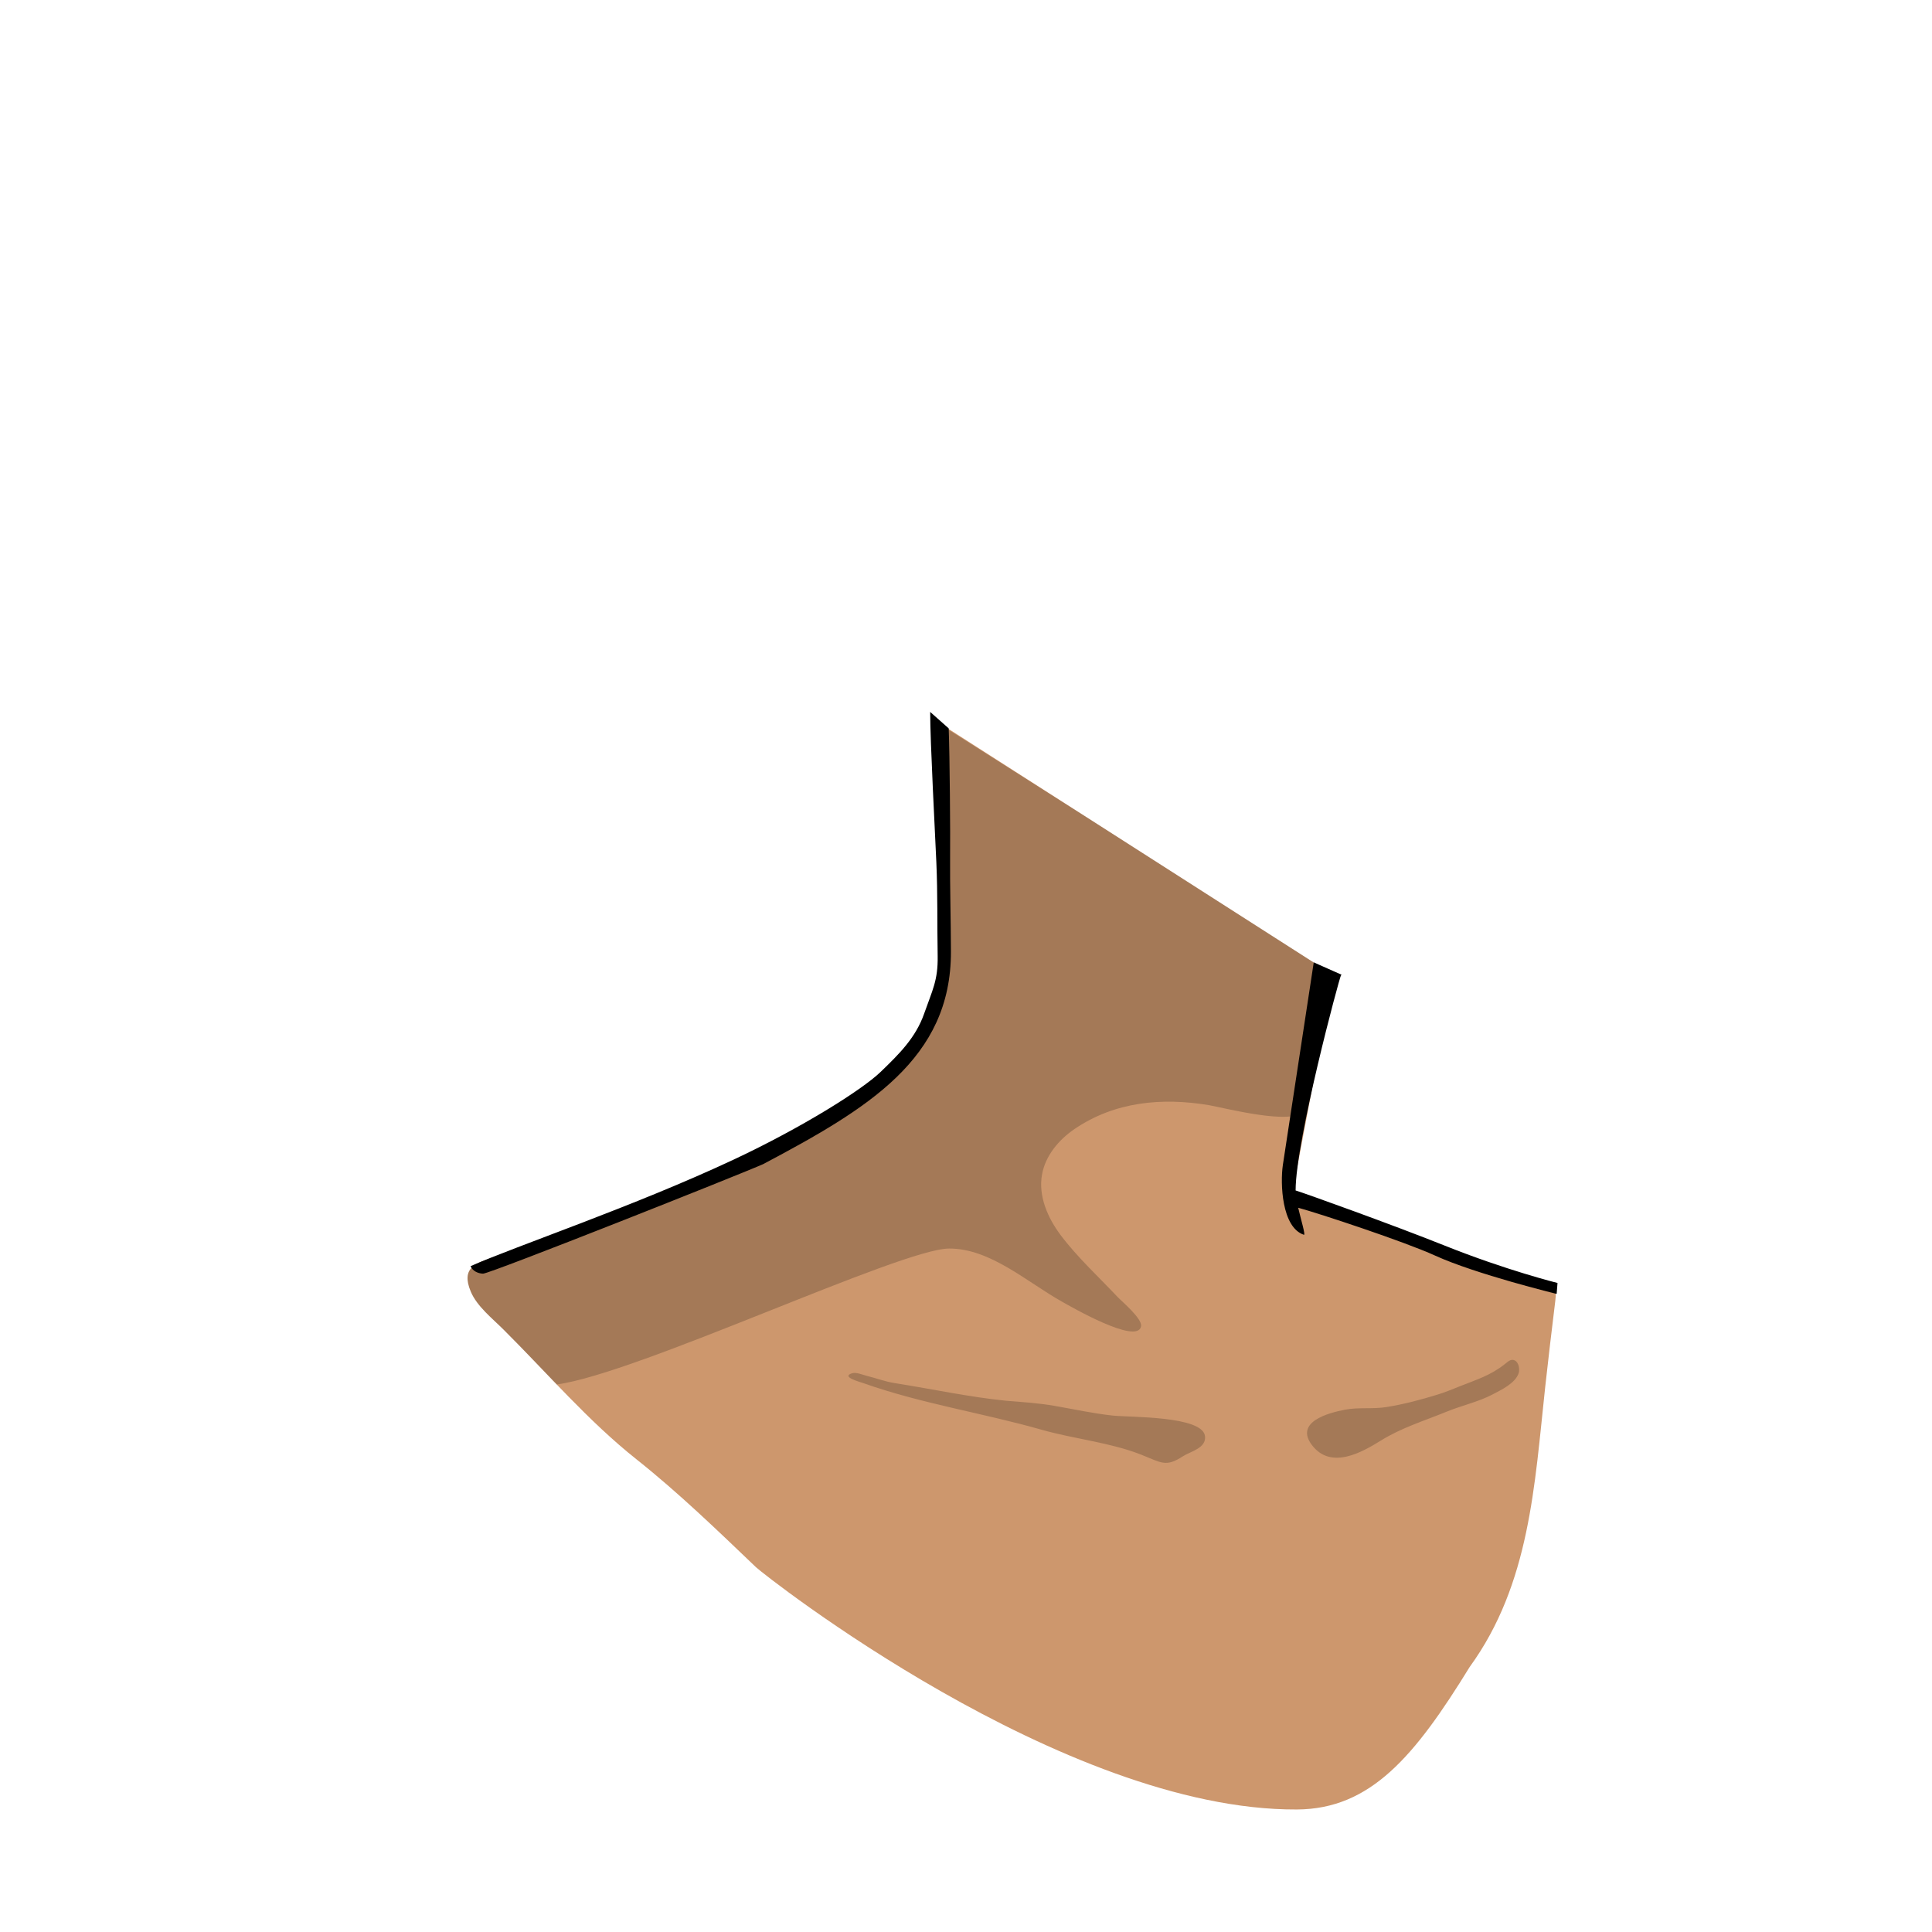
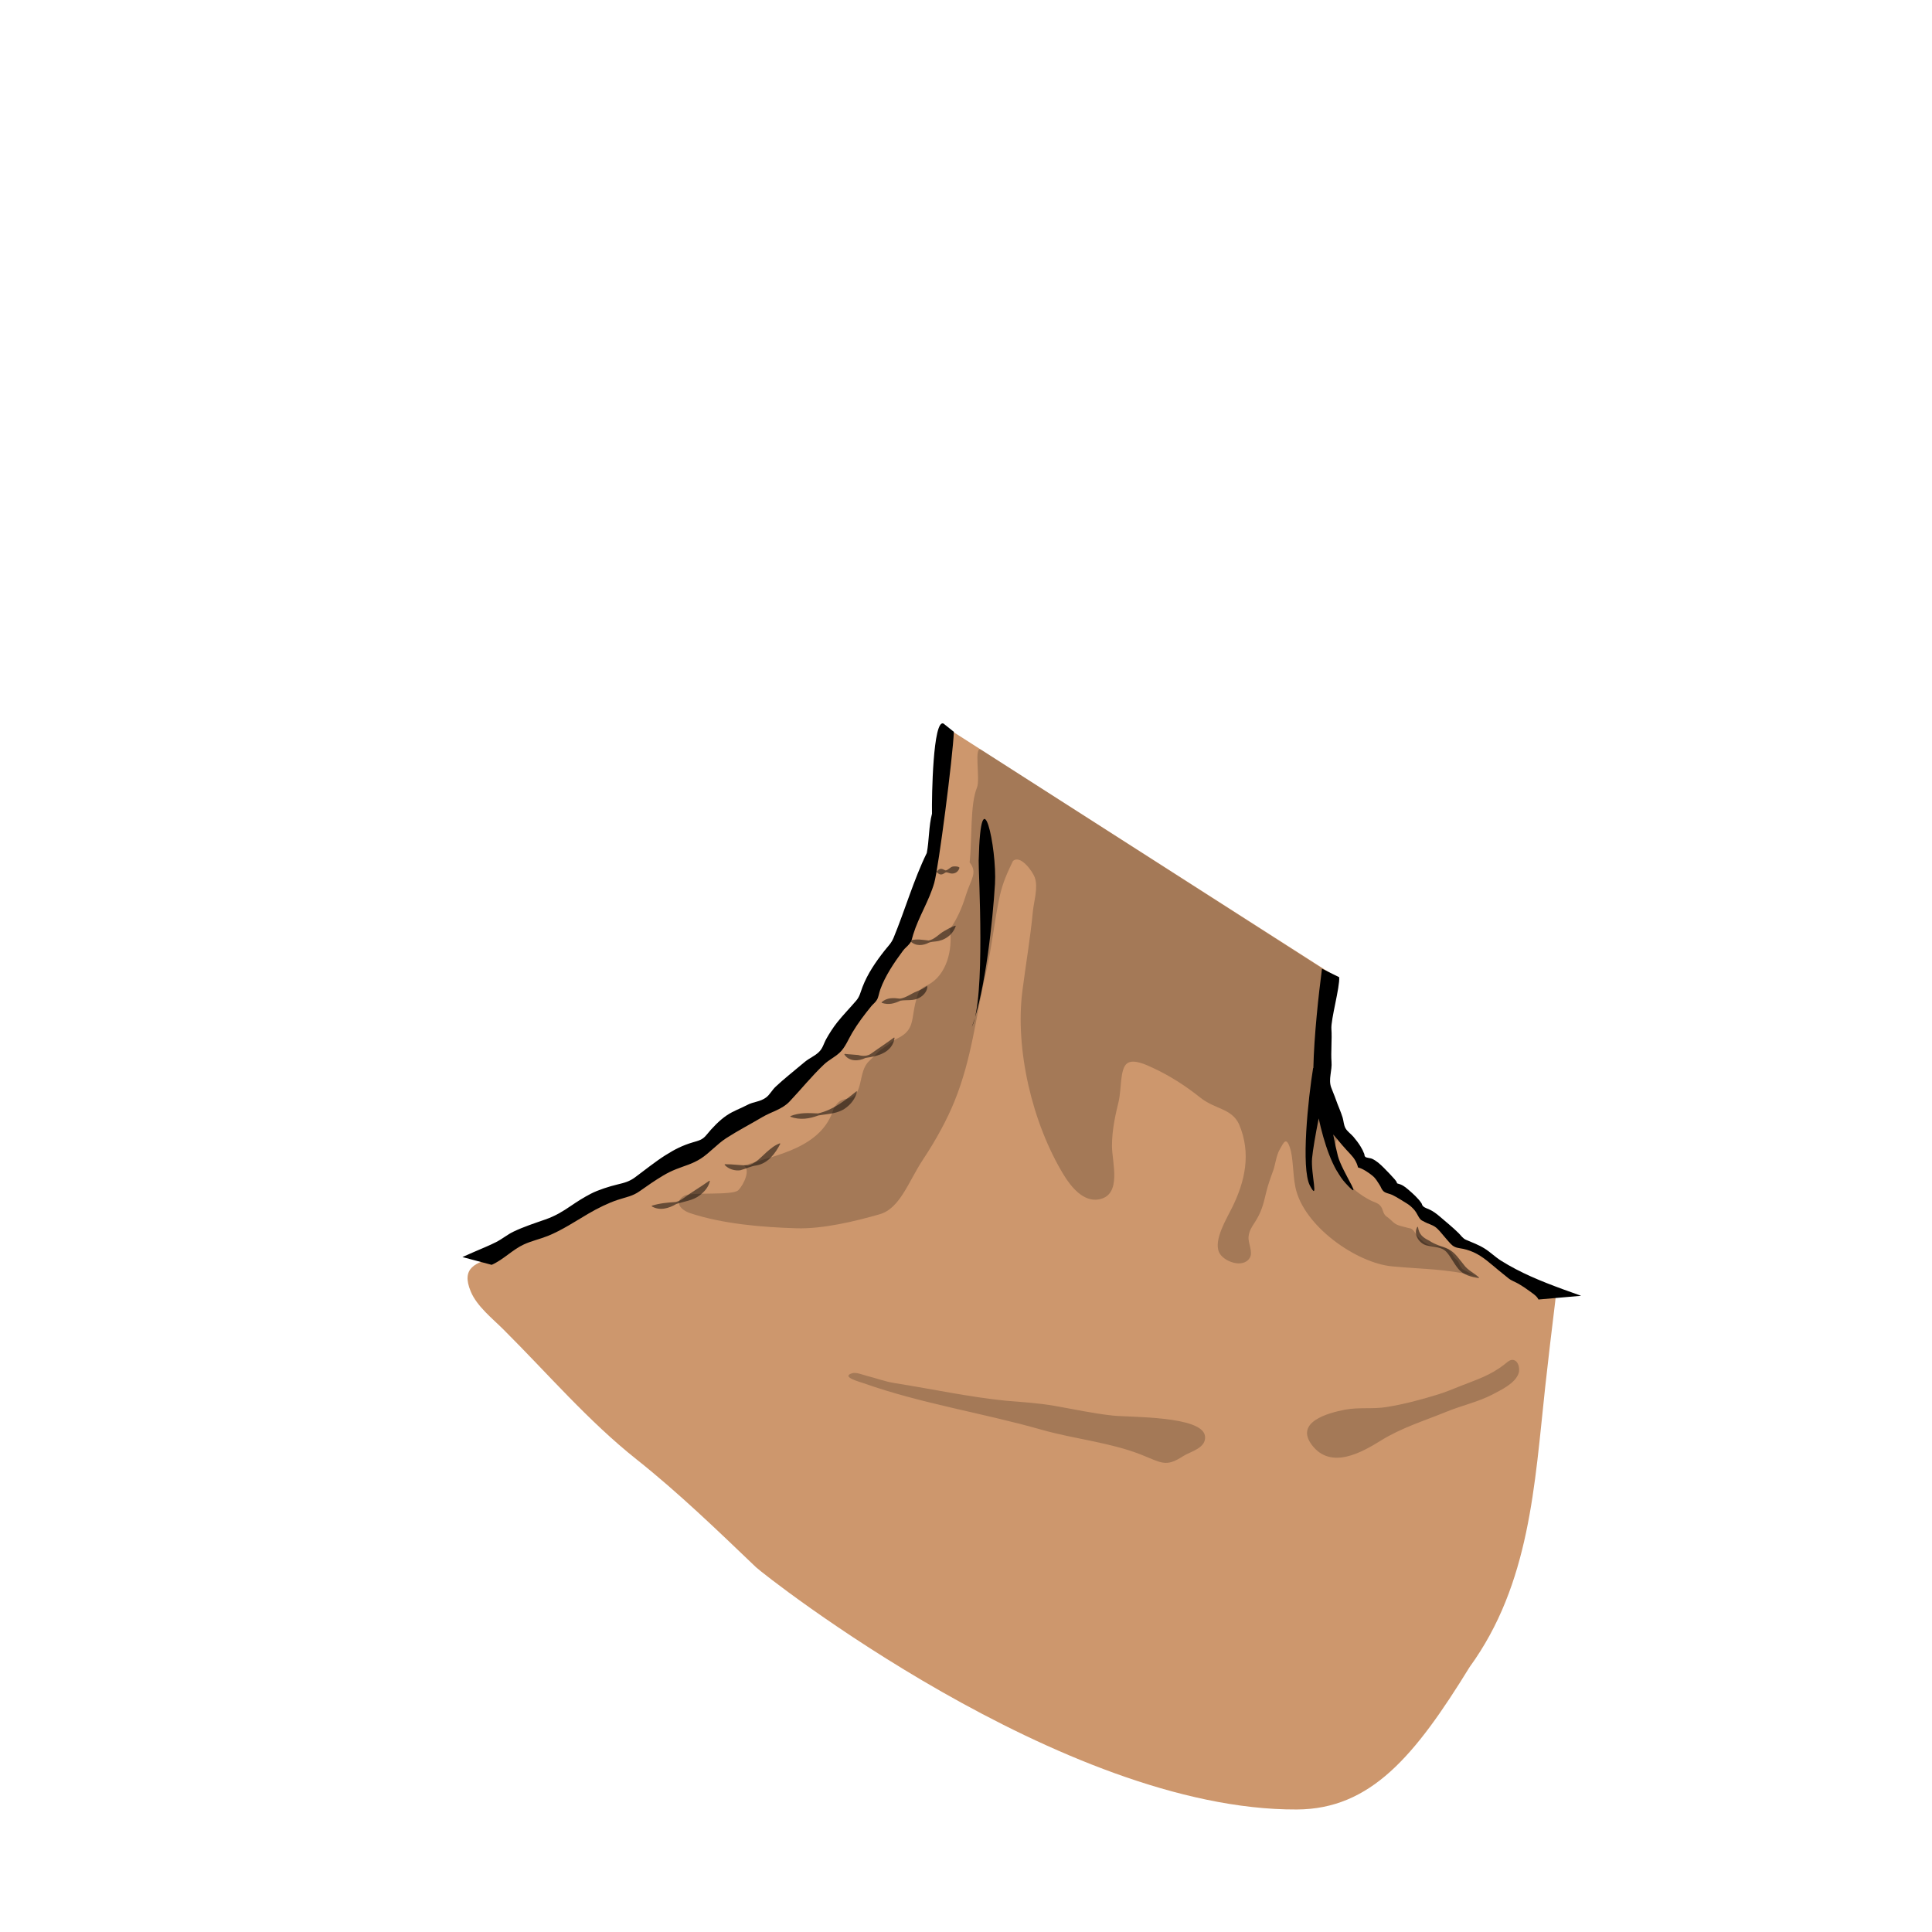
<svg xmlns="http://www.w3.org/2000/svg" version="1.1" id="svg282014" width="400" height="400" viewBox="0 0 400 400" xml:space="preserve">
  <defs id="defs282018" />
-   <g id="layer7" style="display:inline">
+   <g id="layer7" style="display:none">
    <path id="path5647" style="display:inline;fill:#cd976d;fill-opacity:1;fill-rule:nonzero;stroke:none;stroke-width:1.333" d="m 195.424,150.299 c -0.271,23.833 5.587,54.754 -11.912,72.867 -9.177,8.15 -21.82,14.673 -36.191,21.16 -0.007,0.003 -0.015,0.007 -0.021,0.012 -1.883,0.896 -3.796,1.705 -5.756,2.354 -6.483,2.144 -12.891,4.328 -19.529,6.244 -6.753,1.949 -12.887,5.264 -19.559,7.328 -3.944,1.219 -7.078,2.146 -4.984,7.148 1.279,3.055 4.464,5.552 6.793,7.875 9.235,9.207 17.493,18.894 27.512,26.852 8.684,6.899 16.681,14.628 24.738,22.332 1.729,1.654 63.509,50.397 111.982,50.164 15.264,-0.073 24.398,-10.994 35.787,-29.511 12.48,-17.182 13.435,-37.704 15.637,-57.985 0.633,-5.756 1.36,-11.888 2.082,-17.777 0.357,-2.911 -0.038,-2.801 -4.566,-4.25 -2.825,-0.904 -7.84,-2.623 -19.319,-6.512 -2.816,-0.954 -5.182,-2.299 -7.67,-2.878 -6.796,-3.074 -14.482,-5.737 -23.073,-7.664 l 8.717,-46.155 z" />
    <path id="path19890" style="fill:#000000;fill-opacity:1;fill-rule:nonzero;stroke:none;stroke-width:1.333" d="m 192.584,147.395 c -0.015,5.849 1.057,26.067 1.277,31.15 0.292,6.738 0.153,12.213 0.273,19.389 0.085,5.045 -1.088,7.045 -2.803,11.939 -1.744,4.98 -5.181,8.364 -8.986,12.033 -3.967,3.826 -16.47,11.617 -30.381,18.145 -20.618,9.675 -45.021,17.891 -54.539,22.094 0.401,0.984 1.519,1.521 2.58,1.551 1.399,0.037 53.859,-20.805 58.035,-22.693 21.655,-11.486 38.896,-21.767 38.84,-43.967 -0.016,-6.206 -0.222,-14.23 -0.172,-19.035 0.059,-5.616 -0.076,-21.643 -0.291,-27.199 0,0 -3.834,-3.408 -3.834,-3.406 z m 79.414,51.854 c 0,0 -6.263,41.043 -6.395,41.941 -0.563,3.812 -0.245,12.943 4.359,14.459 0.388,0.127 -0.653,-3.26 -1.186,-5.598 4.294,1.16 22.027,7.019 28.342,9.903 8.453,3.86 25.172,7.939 25.172,7.939 l 0.176,-2.266 c 0,0 -10.582,-2.618 -23.432,-7.767 -10.449,-4.187 -28.919,-10.821 -30.791,-11.389 0.005,-10.39 9.087,-44.119 9.381,-44.504 0.008,-0.011 0.122,-0.164 0.133,-0.16 -0.001,-10e-4 -5.76,-2.559 -5.76,-2.559 z" />
    <path id="path8865" style="display:inline;opacity:0.2;fill:#000000;fill-opacity:1;fill-rule:nonzero;stroke:none;stroke-width:1.333" d="m 208.308,290.01 c 3.365,0.276 6.675,0.475 10.012,1.055 3.884,0.675 8.028,1.581 12.061,2.015 3.541,0.381 18.592,0.032 19.103,4.255 0.303,2.501 -3.013,3.16 -4.549,4.157 -3.596,2.336 -4.428,1.349 -8.717,-0.339 -6.4,-2.519 -13.825,-3.223 -20.575,-5.145 -12.219,-3.48 -24.897,-5.396 -36.853,-9.632 -0.765,-0.271 -4.756,-1.313 -2.385,-2.056 0.859,-0.269 2.231,0.329 3.076,0.54 1.883,0.469 3.754,1.176 5.688,1.484 8.491,1.353 15.372,2.879 23.14,3.667 z m 63.328,9.192 c -3.651,-4.785 3.327,-6.672 6.851,-7.343 2.848,-0.543 5.641,-0.08 8.547,-0.54 3.603,-0.571 7.133,-1.518 10.616,-2.589 1.535,-0.471 3.016,-1.084 4.51,-1.682 3.522,-1.407 6.402,-2.243 9.434,-4.654 0.66,-0.525 1.271,-1.136 2.066,-0.707 0.818,0.441 1.004,1.839 0.77,2.584 -0.658,2.11 -3.665,3.518 -5.45,4.454 -2.894,1.516 -6.356,2.274 -9.433,3.533 -4.627,1.894 -9.364,3.332 -13.618,5.973 -3.932,2.44 -10.357,6.131 -14.294,0.97 z M 195.426,150.49 c 0.193,16.92 0.207,32.75 -0.176,49.127 -0.124,4.669 0.113,10.359 -5.459,17.027 -12.578,14.331 -30.266,22.641 -48.248,30.047 -9.645,3.973 -28.876,10.413 -39.088,13.572 -3.944,1.219 -7.078,2.146 -4.984,7.148 1.279,3.055 4.464,5.552 6.793,7.875 3.77,3.759 7.38,7.583 11.012,11.352 16.78,-2.249 71.154,-28.072 81.201,-28.139 8.56,-0.057 16.284,7.041 23.461,11.033 1.507,0.837 15.568,9.024 16.307,5.066 0.293,-1.579 -4.003,-5.162 -4.896,-6.111 -3.933,-4.175 -8.28,-8.159 -11.734,-12.746 -2.711,-3.601 -4.668,-8.113 -3.879,-12.551 0.693,-3.899 3.438,-7.19 6.709,-9.422 8.351,-5.697 18.133,-6.576 27.859,-4.957 2.648,0.44 17.835,4.4 19.408,1.131 0.91,-9.619 3.749,-18.867 6.16,-28.182 l -51.34,-32.842 z" />
  </g>
+   <g id="g22" style="display:none">
+     <path id="path20" style="display:inline;fill:#cd976d;fill-opacity:1;fill-rule:nonzero;stroke:none;stroke-width:1.333" d="m 195.424,150.299 c -0.141,12.438 0.473,26.166 -0.521,39.637 -0.911,12.342 -3.025,24.57 -11.391,33.231 -9.177,8.15 -21.82,14.673 -36.191,21.16 -0.007,0.003 -0.015,0.007 -0.021,0.012 -1.883,0.896 -3.796,1.705 -5.756,2.354 -6.483,2.144 -12.891,4.328 -19.529,6.244 -6.753,1.949 -12.887,5.264 -19.559,7.328 -3.944,1.219 -7.078,2.146 -4.984,7.148 1.279,3.055 4.464,5.552 6.793,7.875 9.235,9.207 17.493,18.894 27.512,26.852 8.684,6.899 16.681,14.628 24.738,22.332 1.729,1.654 63.509,50.397 111.982,50.164 15.264,-0.073 24.398,-10.994 35.787,-29.511 12.48,-17.182 13.435,-37.704 15.637,-57.985 0.633,-5.756 1.36,-11.888 2.082,-17.777 0.357,-2.911 -0.038,-2.801 -4.566,-4.25 -2.825,-0.904 -7.84,-2.623 -19.319,-6.512 -2.816,-0.954 -5.182,-2.299 -7.67,-2.878 -6.796,-3.074 -14.482,-5.737 -23.073,-7.664 l 0.179,-11.005 8.537,-35.15 z" />
+     <path id="path21" style="opacity:1;fill:#000000;fill-opacity:1;fill-rule:nonzero;stroke:none;stroke-width:1.333" d="m 193.98,209.982 c 2.492,-5.119 1.785,-15.935 1.473,-21.545 0.101,0.164 0.404,0.341 0.629,0.521 0.62,-13.947 0.064,-20.596 0.461,-38.467 0,0 -3.834,-3.406 -3.834,-3.404 0.735,20.973 1.908,31.46 -0.715,40.043 0,0 0.565,-0.725 1.24,-1.453 -0.068,5.014 -0.163,11.779 -1.225,13.609 0.209,-0.253 0.783,-0.671 1.088,-0.82 0.094,4.903 0.161,6.164 -1.533,10.354 -1.978,4.892 -5.413,9.417 -9.219,13.086 -3.967,3.826 -16.47,11.617 -30.381,18.145 -20.618,9.675 -45.021,17.891 -54.539,22.094 0.401,0.984 1.519,1.521 2.58,1.551 1.399,0.037 53.859,-20.805 58.035,-22.693 10.279,-5.452 23.56,-14.399 26.468,-17.089 3.084,-2.853 6.828,-8.5 9.472,-13.931 z m 78.334,-10.738 c -0.495,3.9 -5.56,28.37 -6.385,30.826 -0.101,-0.216 -0.282,-0.42 -0.389,-0.639 -0.11,3.641 -0.941,9.8 -0.898,9.84 -0.16,-0.153 -0.253,-0.495 -0.494,-0.525 0.161,0.6 0.484,1.53 0.4,2.162 -0.121,-0.119 -0.205,-0.282 -0.398,-0.268 0.202,0.544 0.236,1.219 0.307,1.832 0.054,0.468 0.222,0.938 0.289,1.432 0.109,0.797 0.297,1.532 0.41,2.336 0.063,0.445 0.113,0.69 0.248,1.221 -0.12,-0.02 -0.258,-0.056 -0.436,-0.178 0.076,0.507 0.335,1.062 0.555,1.518 0.215,0.444 0.27,0.875 0.363,1.359 0.169,0.879 0.394,1.758 0.758,2.576 0.285,0.644 0.668,1.292 1.244,1.719 0.164,0.121 0.346,0.213 0.535,0.287 0.45,0.405 0.961,0.716 1.539,0.906 0.337,0.11 -0.39,-2.416 -0.939,-4.617 0.201,-0.058 0.4,-0.122 0.59,-0.211 -0.255,0.127 -0.524,-0.133 -0.785,-0.568 -0.015,-0.065 -0.036,-0.138 -0.051,-0.201 4.294,1.16 22.027,7.019 28.342,9.902 8.453,3.86 25.172,7.939 25.172,7.939 l 0.176,-2.266 c 0,0 -10.582,-2.618 -23.432,-7.768 -10.229,-4.099 -29.054,-10.744 -31.617,-11.562 -0.005,-0.018 -0.024,-0.092 -0.027,-0.104 0.451,0.115 1.089,0.131 1.209,-0.318 0.047,-0.173 -0.015,-0.355 -0.068,-0.525 -0.377,-1.208 -0.419,-2.519 -0.117,-3.748 0.443,0.248 0.954,0.372 1.461,0.357 -0.2,-1.845 -1.209,-3.938 -1.729,-5.846 0.369,0.192 0.741,0.384 1.111,0.574 0.173,-3.309 0.573,-5.067 0.828,-8.002 0.18,0.308 0.359,0.615 0.539,0.922 0.172,-0.305 5.282,-22.694 6.238,-27.732 z" />
+     <path id="path22" style="display:inline;opacity:0.2;fill:#000000;fill-opacity:1;fill-rule:nonzero;stroke:none;stroke-width:1.333" d="m 208.308,290.01 c 3.365,0.276 6.675,0.475 10.012,1.055 3.884,0.675 8.028,1.581 12.061,2.015 3.541,0.381 18.592,0.032 19.103,4.255 0.303,2.501 -3.013,3.16 -4.549,4.157 -3.596,2.336 -4.428,1.349 -8.717,-0.339 -6.4,-2.519 -13.825,-3.223 -20.575,-5.145 -12.219,-3.48 -24.897,-5.396 -36.853,-9.632 -0.765,-0.271 -4.756,-1.313 -2.385,-2.056 0.859,-0.269 2.231,0.329 3.076,0.54 1.883,0.469 3.754,1.176 5.688,1.484 8.491,1.353 15.372,2.879 23.14,3.667 z m 63.328,9.192 c -3.651,-4.785 3.327,-6.672 6.851,-7.343 2.848,-0.543 5.641,-0.08 8.547,-0.54 3.603,-0.571 7.133,-1.518 10.616,-2.589 1.535,-0.471 3.016,-1.084 4.51,-1.682 3.522,-1.407 6.402,-2.243 9.434,-4.654 0.66,-0.525 1.271,-1.136 2.066,-0.707 0.818,0.441 1.004,1.839 0.77,2.584 -0.658,2.11 -3.665,3.518 -5.45,4.454 -2.894,1.516 -6.356,2.274 -9.433,3.533 -4.627,1.894 -9.364,3.332 -13.618,5.973 -3.932,2.44 -10.357,6.131 -14.294,0.97 z M 195.426,150.49 c 0.193,16.92 0.207,32.75 -0.176,49.127 -0.124,4.669 0.113,10.359 -5.459,17.027 -12.578,14.331 -30.266,22.641 -48.248,30.047 -9.645,3.973 -28.876,10.413 -39.088,13.572 -3.944,1.219 -7.078,2.146 -4.984,7.148 1.279,3.055 4.464,5.552 6.793,7.875 3.77,3.759 7.38,7.583 11.012,11.352 16.78,-2.249 71.154,-28.072 81.201,-28.139 8.56,-0.057 16.284,7.041 23.461,11.033 1.507,0.837 15.568,9.024 16.307,5.066 0.293,-1.579 -4.003,-5.162 -4.896,-6.111 -3.933,-4.175 -8.28,-8.159 -11.734,-12.746 -2.711,-3.601 -4.668,-8.113 -3.879,-12.551 0.693,-3.899 3.438,-7.19 6.709,-9.422 8.351,-5.697 18.133,-6.576 27.859,-4.957 2.648,0.44 17.835,4.4 19.408,1.131 0.91,-9.619 3.749,-18.867 6.16,-28.182 l -51.34,-32.842 z" />
+   </g>
+   <g id="layer1" style="display:inline">
+     <path id="path1" style="display:inline;fill:#cd976d;fill-opacity:1;fill-rule:nonzero;stroke:none;stroke-width:1.333" d="m 195.424,150.299 c -1.562,25.771 -4.616,41.323 -19.79,62.148 -9.177,10.991 -16.266,15.061 -24.405,20.824 -10.413,7.21 -20.058,12.59 -29.603,16.694 -7.472,3.212 -12.499,8.235 -19.171,10.299 -3.944,1.219 -7.078,2.146 -4.984,7.148 1.279,3.055 4.464,5.552 6.793,7.875 9.235,9.207 17.493,18.894 27.512,26.852 8.684,6.899 16.681,14.628 24.738,22.332 1.729,1.654 63.509,50.397 111.982,50.164 15.264,-0.073 24.398,-10.994 35.787,-29.511 12.48,-17.182 13.435,-37.704 15.637,-57.985 0.633,-5.756 1.36,-11.888 2.082,-17.777 0.357,-2.911 -0.038,-2.801 -4.566,-4.25 -2.825,-0.904 -5.515,-2.752 -17.123,-9.095 -2.609,-1.426 -6.861,-6.303 -10.511,-9.206 -6.667,-4.883 -10.091,-9.612 -15.841,-20.063 l 2.13,-24.845 z" />
+     <path id="path1037" style="display:inline;opacity:0.5;fill:#000000;fill-opacity:1;stroke-width:1.333" d="m 293.573,254.026 c 0.224,1.55 0.991,2.179 2.3,2.821 1.232,0.857 2.669,1.167 4.06,1.801 1.362,0.701 2.196,2.091 3.113,3.177 0.819,1.177 2.108,1.68 3.17,2.67 l -0.061,0.118 c -1.503,-0.234 -3.165,-0.613 -4.19,-1.867 -1.017,-1.218 -1.562,-2.502 -2.466,-3.513 -1.014,-1.135 -2.648,-1.014 -4.051,-1.361 -1.597,-0.353 -2.918,-2.335 -2.005,-3.867 -10e-4,8.8e-4 0.13,0.021 0.13,0.021 z m -158.618,-4.4 c 1.72,-0.529 3.222,-0.644 4.933,-0.761 0.549,-0.121 1.047,-0.404 1.515,-0.718 1.851,-1.38 3.567,-2.339 5.458,-3.692 l 0.114,0.069 c -0.257,1.218 -1.122,2.197 -2.05,2.916 -1.432,1.131 -3.253,1.279 -4.905,1.837 -1.518,0.892 -3.403,1.475 -5.088,0.48 l 0.023,-0.131 z m 15.118,-8.589 c 1.766,-0.01 3.114,0.246 4.767,0.247 1.572,-0.353 2.673,-1.678 3.826,-2.702 0.793,-0.69 1.668,-1.467 2.798,-1.874 l 0.087,0.102 c -1.036,2.024 -2.565,4.076 -4.951,4.481 -1.192,0.161 -2.169,0.685 -3.32,0.998 -1.174,0.164 -2.457,-0.23 -3.265,-1.13 z m 13.572,-9.959 c 1.921,-0.777 3.764,-0.638 5.712,-0.556 3.093,-0.703 5.508,-2.6 7.955,-4.581 l 0.115,0.067 c -0.283,1.336 -1.158,2.517 -2.264,3.337 -1.696,1.293 -3.776,1.246 -5.735,1.602 -1.858,0.699 -3.834,0.995 -5.781,0.264 l -0.001,-0.133 z m 11.239,-12.889 c 1.066,0.136 1.865,0.133 2.785,0.239 0.929,0.267 1.965,0.279 2.78,-0.35 1.639,-1.183 3.002,-2.044 4.647,-3.269 l 0.118,0.061 c -0.444,3.061 -3.444,3.807 -6.024,4.163 -1.412,0.711 -3.408,0.805 -4.38,-0.735 -8.5e-4,0.001 0.073,-0.11 0.073,-0.11 z m 7.639,-10.691 c 1.162,-1.011 2.471,-0.912 3.805,-0.737 1.21,-0.154 2.365,-1.071 3.424,-1.475 0.715,-0.306 1.357,-0.566 2.124,-1.114 l 0.12,0.058 c -0.007,1.009 -0.79,1.868 -1.603,2.325 -1.266,0.75 -2.666,0.391 -3.995,0.631 -1.224,0.596 -2.442,0.922 -3.846,0.441 l -0.029,-0.13 z m 5.957,-12.799 c 1.435,-0.36 2.468,-0.112 3.789,0.024 1.235,-0.22 2.143,-1.359 3.181,-1.94 0.707,-0.413 1.424,-0.824 2.332,-1.141 l 0.096,0.093 c -0.611,1.815 -2.32,3.02 -4.191,3.183 -0.465,0.044 -0.907,0.087 -1.329,0.229 -1.239,0.668 -2.827,0.811 -3.916,-0.32 -0.001,0 0.037,-0.128 0.037,-0.128 z m 5.459,-14.288 c 0.727,-0.795 1.088,-0.54 1.789,-0.204 0.535,0.021 1.024,-0.736 1.569,-0.804 0.195,-0.033 1.155,-0.092 1.359,0.255 -0.295,1.064 -1.311,1.444 -2.256,1.056 -0.225,-0.085 -0.435,-0.144 -0.635,-0.076 -0.647,0.44 -1.123,0.692 -1.827,-0.093 v -0.133 z" />
+     <path id="path19" style="display:inline;opacity:0.2;fill:#000000;fill-opacity:1;fill-rule:nonzero;stroke:none;stroke-width:1.333" d="m 208.308,290.01 c 3.365,0.276 6.675,0.475 10.012,1.055 3.884,0.675 8.028,1.581 12.061,2.015 3.541,0.381 18.592,0.032 19.103,4.255 0.303,2.501 -3.013,3.16 -4.549,4.157 -3.596,2.336 -4.428,1.349 -8.717,-0.339 -6.4,-2.519 -13.825,-3.223 -20.575,-5.145 -12.219,-3.48 -24.897,-5.396 -36.853,-9.632 -0.765,-0.271 -4.756,-1.313 -2.385,-2.056 0.859,-0.269 2.231,0.329 3.076,0.54 1.883,0.469 3.754,1.176 5.688,1.484 8.491,1.353 15.372,2.879 23.14,3.667 z m 63.328,9.192 c -3.651,-4.785 3.327,-6.672 6.851,-7.343 2.848,-0.543 5.641,-0.08 8.547,-0.54 3.603,-0.571 7.133,-1.518 10.616,-2.589 1.535,-0.471 3.016,-1.084 4.51,-1.682 3.522,-1.407 6.402,-2.243 9.434,-4.654 0.66,-0.525 1.271,-1.136 2.066,-0.707 0.818,0.441 1.004,1.839 0.77,2.584 -0.658,2.11 -3.665,3.518 -5.45,4.454 -2.894,1.516 -6.356,2.274 -9.433,3.533 -4.627,1.894 -9.364,3.332 -13.618,5.973 -3.932,2.44 -10.357,6.131 -14.294,0.97 z m -38.252,-79.062 c 1.341,-0.943 3.957,0.332 5.183,0.895 3.572,1.637 6.866,3.76 9.915,6.191 3.113,2.482 6.431,2.208 8.024,5.475 2.667,6.192 1.154,12.048 -1.335,17.161 -1.179,2.423 -3.927,6.812 -2.78,9.4 0.849,1.917 4.969,3.447 6.356,1.169 0.727,-1.195 -0.359,-3.008 -0.248,-4.337 0.103,-1.228 0.631,-2.003 1.293,-3.024 1.352,-2.085 1.769,-3.668 2.346,-6.161 0.305,-1.317 0.933,-3.131 1.407,-4.399 0.567,-1.516 0.632,-3.176 1.436,-4.576 0.759,-1.32 1.288,-2.657 2.055,-0.405 0.767,2.252 0.567,5.327 1.161,8.256 1.635,8.041 12.651,15.714 20.026,16.403 6.736,0.629 10.871,0.458 17.453,2.026 -0.928,-0.221 -1.734,-0.894 -2.621,-1.306 -0.937,-0.436 -0.798,-1.599 -1.535,-2.135 -0.737,-0.535 -0.982,-1.69 -1.81,-2.25 -0.828,-0.56 -2.012,-0.435 -3.135,-0.579 -1.123,-0.144 -2.159,-1.028 -2.961,-1.871 -0.396,-0.416 -0.751,-1.133 -1.137,-1.473 -0.388,-0.339 -0.383,-0.212 -0.907,-0.365 -0.523,-0.152 -1.36,-0.324 -2.003,-0.54 -1.069,-0.359 -1.474,-1.133 -2.422,-1.766 -0.948,-0.633 -0.677,-1.599 -1.457,-2.395 -0.448,-0.456 -1.06,-0.613 -1.639,-0.871 -0.129,-0.057 -0.269,-0.123 -0.405,-0.193 -1.017,-0.52 -1.984,-1.169 -2.873,-1.873 -0.279,-0.221 -0.641,-0.592 -0.772,-0.816 -0.131,-0.224 -0.071,-0.352 -0.152,-0.46 -0.457,-0.611 -0.943,-0.612 -1.565,-0.969 -0.624,-0.357 -0.899,-0.811 -1.368,-1.495 -0.469,-0.684 -0.541,-5.305 -0.369,-6.32 0.173,-1.015 1.44,-1.035 1.364,-2.307 -0.076,-1.272 -1.429,-2.568 -2.205,-3.636 -0.777,-1.068 -1.243,-2.456 -1.572,-3.641 -0.329,-1.185 -0.489,-1.997 -0.42,-3.244 0.027,-0.483 2.861,-21.402 2.634,-21.548 l -73.174,-46.907 c -1.64,-1.052 -0.159,6.014 -0.904,7.814 -1.444,3.491 -0.98,10.573 -1.518,15.478 1.713,2.183 0.286,3.384 -0.773,6.792 -0.823,2.649 -1.742,4.788 -3.318,7.07 0.647,4.268 -0.715,9.536 -4.555,11.509 -0.512,0.263 -1.059,0.493 -1.46,0.905 -0.58,0.596 -0.755,1.464 -0.976,2.265 -1.073,3.892 -0.194,6.11 -3.821,7.886 -1.153,0.565 -1.741,1.234 -2.825,1.924 -1.447,0.92 -1.838,1.633 -3.095,2.8 -2.355,2.183 -1.054,7.061 -4.201,7.701 -0.631,0.128 -1.288,0.229 -1.828,0.581 -0.517,0.337 -0.871,0.868 -1.239,1.364 -2.381,8.406 -12.274,9.84 -18.647,11.956 1.415,0.849 0.007,3.945 -1.153,5.117 -1.16,1.172 -9.793,0.307 -11.206,1.161 -0.413,0.249 -0.829,0.559 -0.997,1.011 -0.449,1.201 1.027,2.185 2.245,2.588 6.751,2.229 14.907,2.914 22.014,3.127 5.387,0.163 12.042,-1.414 17.22,-2.906 4.252,-1.225 5.965,-6.818 8.998,-11.381 2.71,-4.077 4.993,-8.314 6.511,-12.075 3.604,-8.935 4.367,-17.42 6.541,-26.764 1.163,-4.995 1.697,-10.645 2.803,-15.653 0.616,-2.791 1.583,-4.873 2.718,-7.241 1.509,-1.432 4.073,2.076 4.535,3.393 0.74,2.108 -0.191,4.876 -0.401,7.081 -0.524,5.488 -1.465,10.924 -2.163,16.391 -1.541,12.079 2.01,27.348 8.543,38.08 1.48,2.431 4.055,5.7 7.32,5.085 4.828,-0.907 2.685,-7.665 2.683,-11.057 -0.004,-3.46 0.773,-6.671 1.379,-9.193 0.606,-2.522 0.235,-6.833 1.783,-7.922 z" />
+     <path id="path8" style="fill:#000000;fill-opacity:1;stroke-width:1.333" d="m 202.627,178.197 c -0.057,2.471 1.459,28.476 -1.412,34.423 2.829,-7.663 4.34,-22.24 4.785,-29.597 0.445,-7.356 -2.949,-23.396 -3.373,-4.826 z m 71.078,22.369 c -0.696,5.225 -1.654,14.057 -1.787,20.537 -0.018,0.012 -0.035,0.021 -0.053,0.035 -1.009,6.182 -2.563,20.752 -0.65,24.346 1.913,3.594 0.15,-2.514 0.436,-5.684 0.148,-1.637 0.702,-4.873 1.369,-8.238 1.114,5.087 2.81,10.396 5.555,13.395 4.128,4.508 -0.732,-2.421 -1.566,-5.574 -0.279,-1.053 -0.636,-2.672 -0.984,-4.486 0.057,0.06 0.134,0.125 0.182,0.184 1.113,1.368 2.225,2.657 3.443,3.943 0.732,0.773 1.25,1.619 1.516,2.682 1.032,0.251 2.272,1.133 2.994,1.721 0.722,0.588 0.989,1.199 1.396,1.777 0.407,0.577 0.377,0.895 0.826,1.373 0.451,0.478 1.312,0.54 1.883,0.82 1.078,0.531 2.015,1.171 3.031,1.783 0.588,0.354 1.114,0.844 1.553,1.354 0.438,0.509 0.687,1.162 1.037,1.668 0.351,0.506 0.55,0.488 1.123,0.812 0.574,0.325 1.459,0.542 2.119,0.996 0.66,0.454 1.368,1.388 1.881,1.982 0.512,0.595 0.755,0.901 1.287,1.479 0.531,0.577 1.08,0.848 1.973,0.971 0.893,0.123 1.873,0.402 2.781,0.807 1.985,0.884 3.558,2.392 5.242,3.773 0.648,0.531 1.34,1.082 1.992,1.613 0.651,0.531 1.429,0.761 2.15,1.184 0.72,0.421 1.476,0.921 2.146,1.42 0.67,0.499 1.636,1.088 1.938,1.811 l 8.84,-0.771 c -1.096,-0.4 -2.772,-0.986 -3.766,-1.352 -4.572,-1.68 -8.749,-3.371 -12.799,-5.904 -1.247,-0.781 -2.216,-1.783 -3.449,-2.547 -1.233,-0.764 -2.511,-1.224 -3.852,-1.799 -0.609,-0.261 -0.984,-0.857 -1.467,-1.34 -1.214,-1.214 -2.738,-2.427 -4.002,-3.525 -0.632,-0.55 -1.397,-1.081 -1.979,-1.352 -0.581,-0.271 -1.061,-0.406 -1.357,-0.67 -0.297,-0.264 -0.255,-0.478 -0.369,-0.65 -0.719,-1.087 -1.835,-2.057 -2.709,-2.812 -0.874,-0.755 -1.324,-1.055 -2.354,-1.328 -0.075,-0.333 -0.317,-0.637 -0.543,-0.887 -0.727,-0.803 -1.449,-1.586 -2.213,-2.338 -0.764,-0.75 -1.441,-1.405 -2.443,-1.871 -0.309,-0.145 -1.166,-0.18 -1.387,-0.393 -0.22,-0.213 -0.15,-0.438 -0.205,-0.58 -0.256,-0.66 -0.424,-0.994 -0.801,-1.613 -0.377,-0.619 -0.948,-1.373 -1.455,-1.965 -0.508,-0.592 -1.257,-1.089 -1.635,-1.758 -0.378,-0.669 -0.389,-1.537 -0.594,-2.203 -0.413,-1.343 -0.969,-2.473 -1.414,-3.773 -0.301,-0.881 -0.645,-1.589 -0.971,-2.508 -0.596,-1.688 0.238,-3.461 0.082,-5.293 -0.156,-1.832 0.13,-4.835 -0.023,-6.76 -0.152,-1.924 1.783,-8.715 1.609,-10.742 z m -76.22,-49.047 c -0.189,5.051 -3.173,28.176 -4.059,31.269 -1.063,3.713 -3.211,6.981 -4.348,10.656 -0.281,0.908 -0.276,1.339 -0.784,1.961 -0.508,0.623 -0.889,0.821 -1.371,1.469 -1.797,2.417 -3.664,5.188 -4.667,7.984 -0.32,0.893 -0.344,1.584 -0.724,2.185 -0.38,0.6 -0.768,0.823 -1.101,1.231 -1.465,1.796 -2.815,3.568 -3.971,5.52 -0.811,1.369 -1.485,3.091 -2.592,4.12 -1.107,1.031 -2.236,1.497 -3.259,2.463 -2.56,2.416 -4.753,5.167 -7.156,7.697 -1.551,1.633 -3.745,2.095 -5.604,3.2 -2.493,1.481 -5.083,2.815 -7.495,4.372 -1.849,1.193 -3.524,3.124 -5.267,4.233 -1.743,1.109 -3.284,1.46 -5.061,2.168 -0.999,0.399 -1.833,0.805 -2.74,1.347 -1.653,0.985 -3.252,2.093 -4.801,3.195 -1.549,1.101 -2.731,1.208 -4.641,1.845 -1.911,0.637 -4.085,1.704 -6.024,2.84 -2.645,1.551 -5.512,3.455 -8.397,4.612 -1.676,0.672 -3.356,1.019 -4.949,1.757 -2.443,1.132 -4.185,3.115 -6.676,4.229 l -6.06,-1.611 c 0.635,-0.284 1.649,-0.731 2.223,-0.984 1.584,-0.697 3.376,-1.405 4.753,-2.115 1.377,-0.709 2.293,-1.533 3.547,-2.139 2.137,-1.032 4.496,-1.788 6.621,-2.535 2.125,-0.745 3.568,-1.633 5.364,-2.856 1.339,-0.912 2.571,-1.695 4.085,-2.483 1.515,-0.788 3.867,-1.527 5.439,-1.9 1.572,-0.373 2.568,-0.647 3.719,-1.503 2.019,-1.501 4.245,-3.277 6.227,-4.536 1.981,-1.259 3.611,-2.067 5.667,-2.681 1.261,-0.377 2.049,-0.517 2.86,-1.524 1.188,-1.475 2.768,-3.111 4.241,-4.092 1.473,-0.981 2.78,-1.369 4.171,-2.116 1.391,-0.747 2.704,-0.632 3.977,-1.595 0.781,-0.591 1.185,-1.503 1.996,-2.249 0.811,-0.747 1.696,-1.543 2.672,-2.337 0.976,-0.795 2.369,-1.988 3.357,-2.787 0.988,-0.799 1.995,-1.167 2.857,-1.988 0.863,-0.821 0.961,-1.672 1.568,-2.76 0.605,-1.087 1.401,-2.34 2.257,-3.417 1.208,-1.521 2.649,-2.989 3.931,-4.495 0.735,-0.864 0.868,-1.689 1.291,-2.799 1.057,-2.773 2.785,-5.289 4.64,-7.633 0.733,-0.927 1.34,-1.448 1.819,-2.611 2.361,-5.727 4.152,-11.995 6.863,-17.531 0.498,-2.589 0.399,-5.583 1.077,-8.117 -0.068,-3.532 0.201,-19.68 2.384,-18.673 z" />
+   </g>
+   <g id="layer5" style="display:none">
+     <path id="path34966" style="color:#000000;fill:#000000;fill-opacity:0.2;-inkscape-stroke:none" d="m 263.528,193.576 c -3.279,17.499 -6.286,34.586 -8.776,51.651 -0.942,6.459 -1.862,12.561 -0.547,17.471 0.35,1.308 1.356,3.422 2.678,5.949 1.322,2.528 2.958,5.438 4.555,8.197 2.765,4.777 5.051,8.512 5.711,9.588 -1.291,-0.174 -2.451,-0.426 -2.451,-0.426 0,0 3.052,2.61 4.164,2.898 1.112,0.289 0.796,0.356 1.812,-0.182 1.016,-0.538 3.258,-3.893 3.258,-3.893 0,0 -2.49,1.486 -4.074,1.721 -0.203,0.03 -0.439,0.042 -0.695,0.043 -0.088,-0.143 -3.015,-4.895 -6.152,-10.316 -1.592,-2.752 -3.226,-5.652 -4.537,-8.158 -1.311,-2.506 -2.303,-4.65 -2.596,-5.744 -1.258,-4.698 -0.237,-10.631 0.541,-16.934 2.091,-16.931 5.202,-33.579 8.482,-50.91 z" />
+     <path style="color:#000000;fill:#000000;-inkscape-stroke:none" d="m 265.527,194.772 c -0.78,3.799 -7.83,44.782 -8.828,52.176 -0.792,5.864 -1.513,10.064 -0.21,14.931 0.349,1.305 1.345,3.442 2.654,6.006 1.31,2.564 2.929,5.522 4.51,8.33 3.161,5.616 6.352,10.373 6.352,10.373 l 0.283,-0.13 c 0,0 -2.673,-5.003 -5.826,-10.605 -1.577,-2.801 -3.131,-5.879 -4.43,-8.423 -1.299,-2.544 -2.284,-4.713 -2.578,-5.811 -1.27,-4.741 -0.321,-9.078 0.418,-14.568 0.408,-3.032 5.941,-36.738 8.658,-51.726 z" id="path34964" />
+   </g>
</svg>
